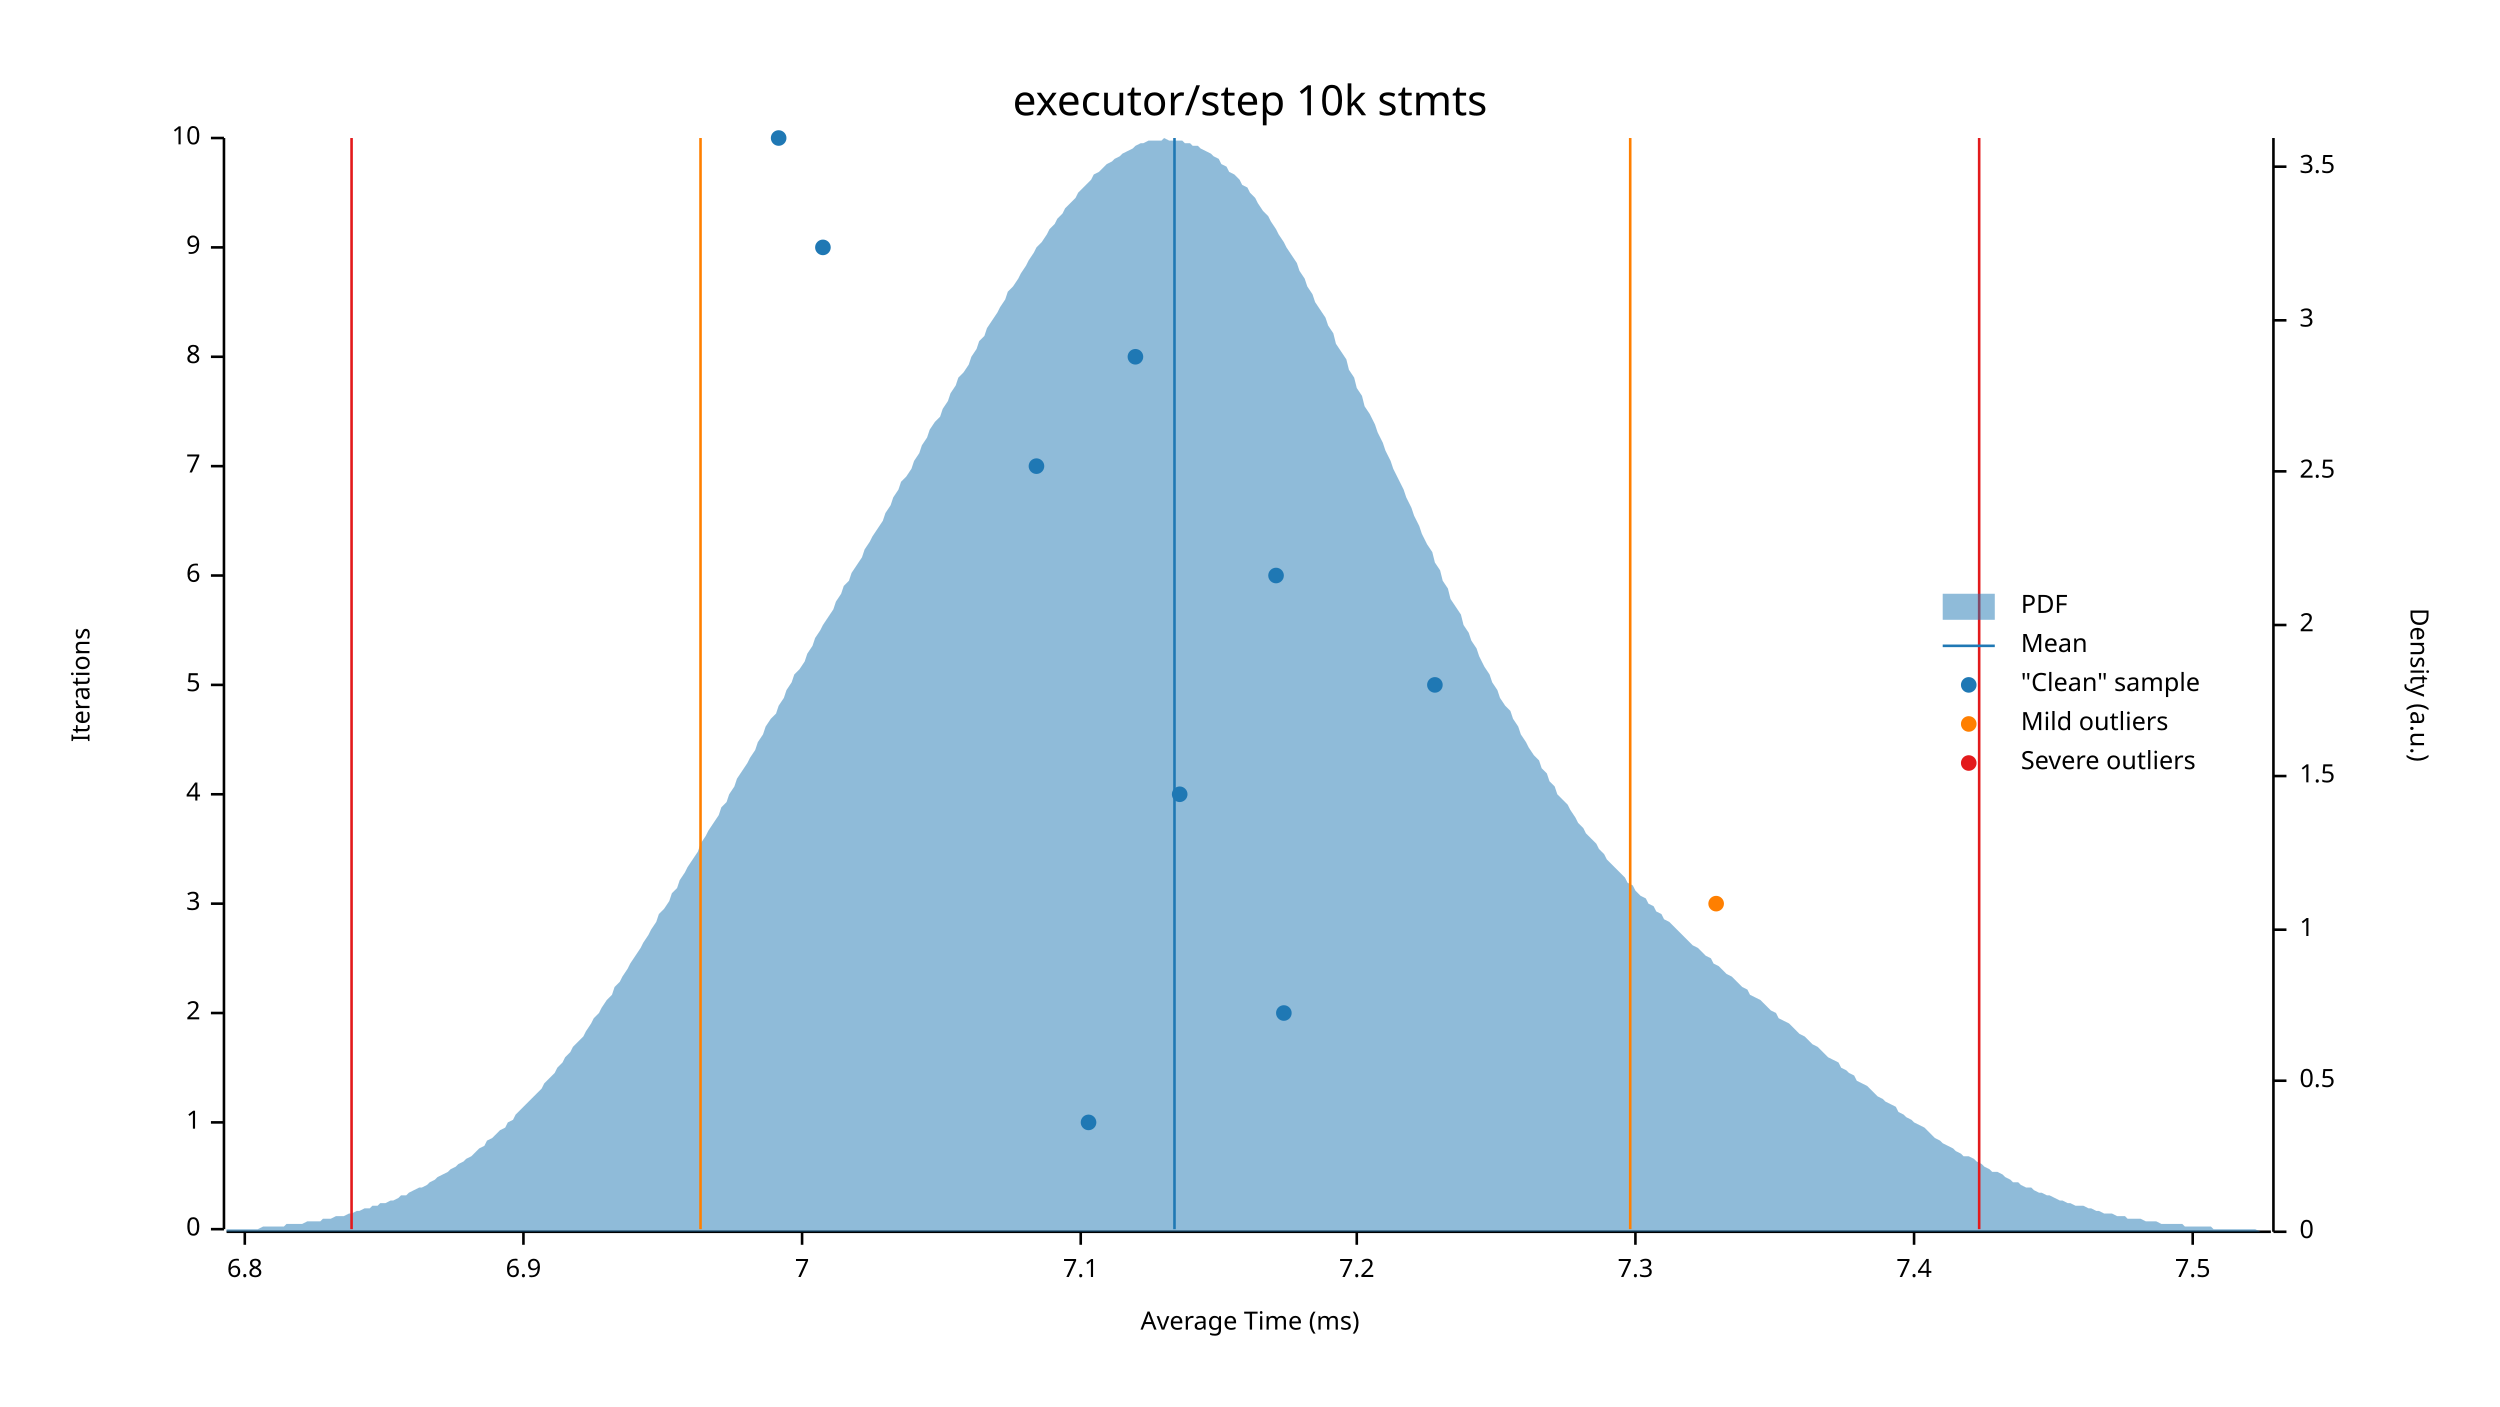
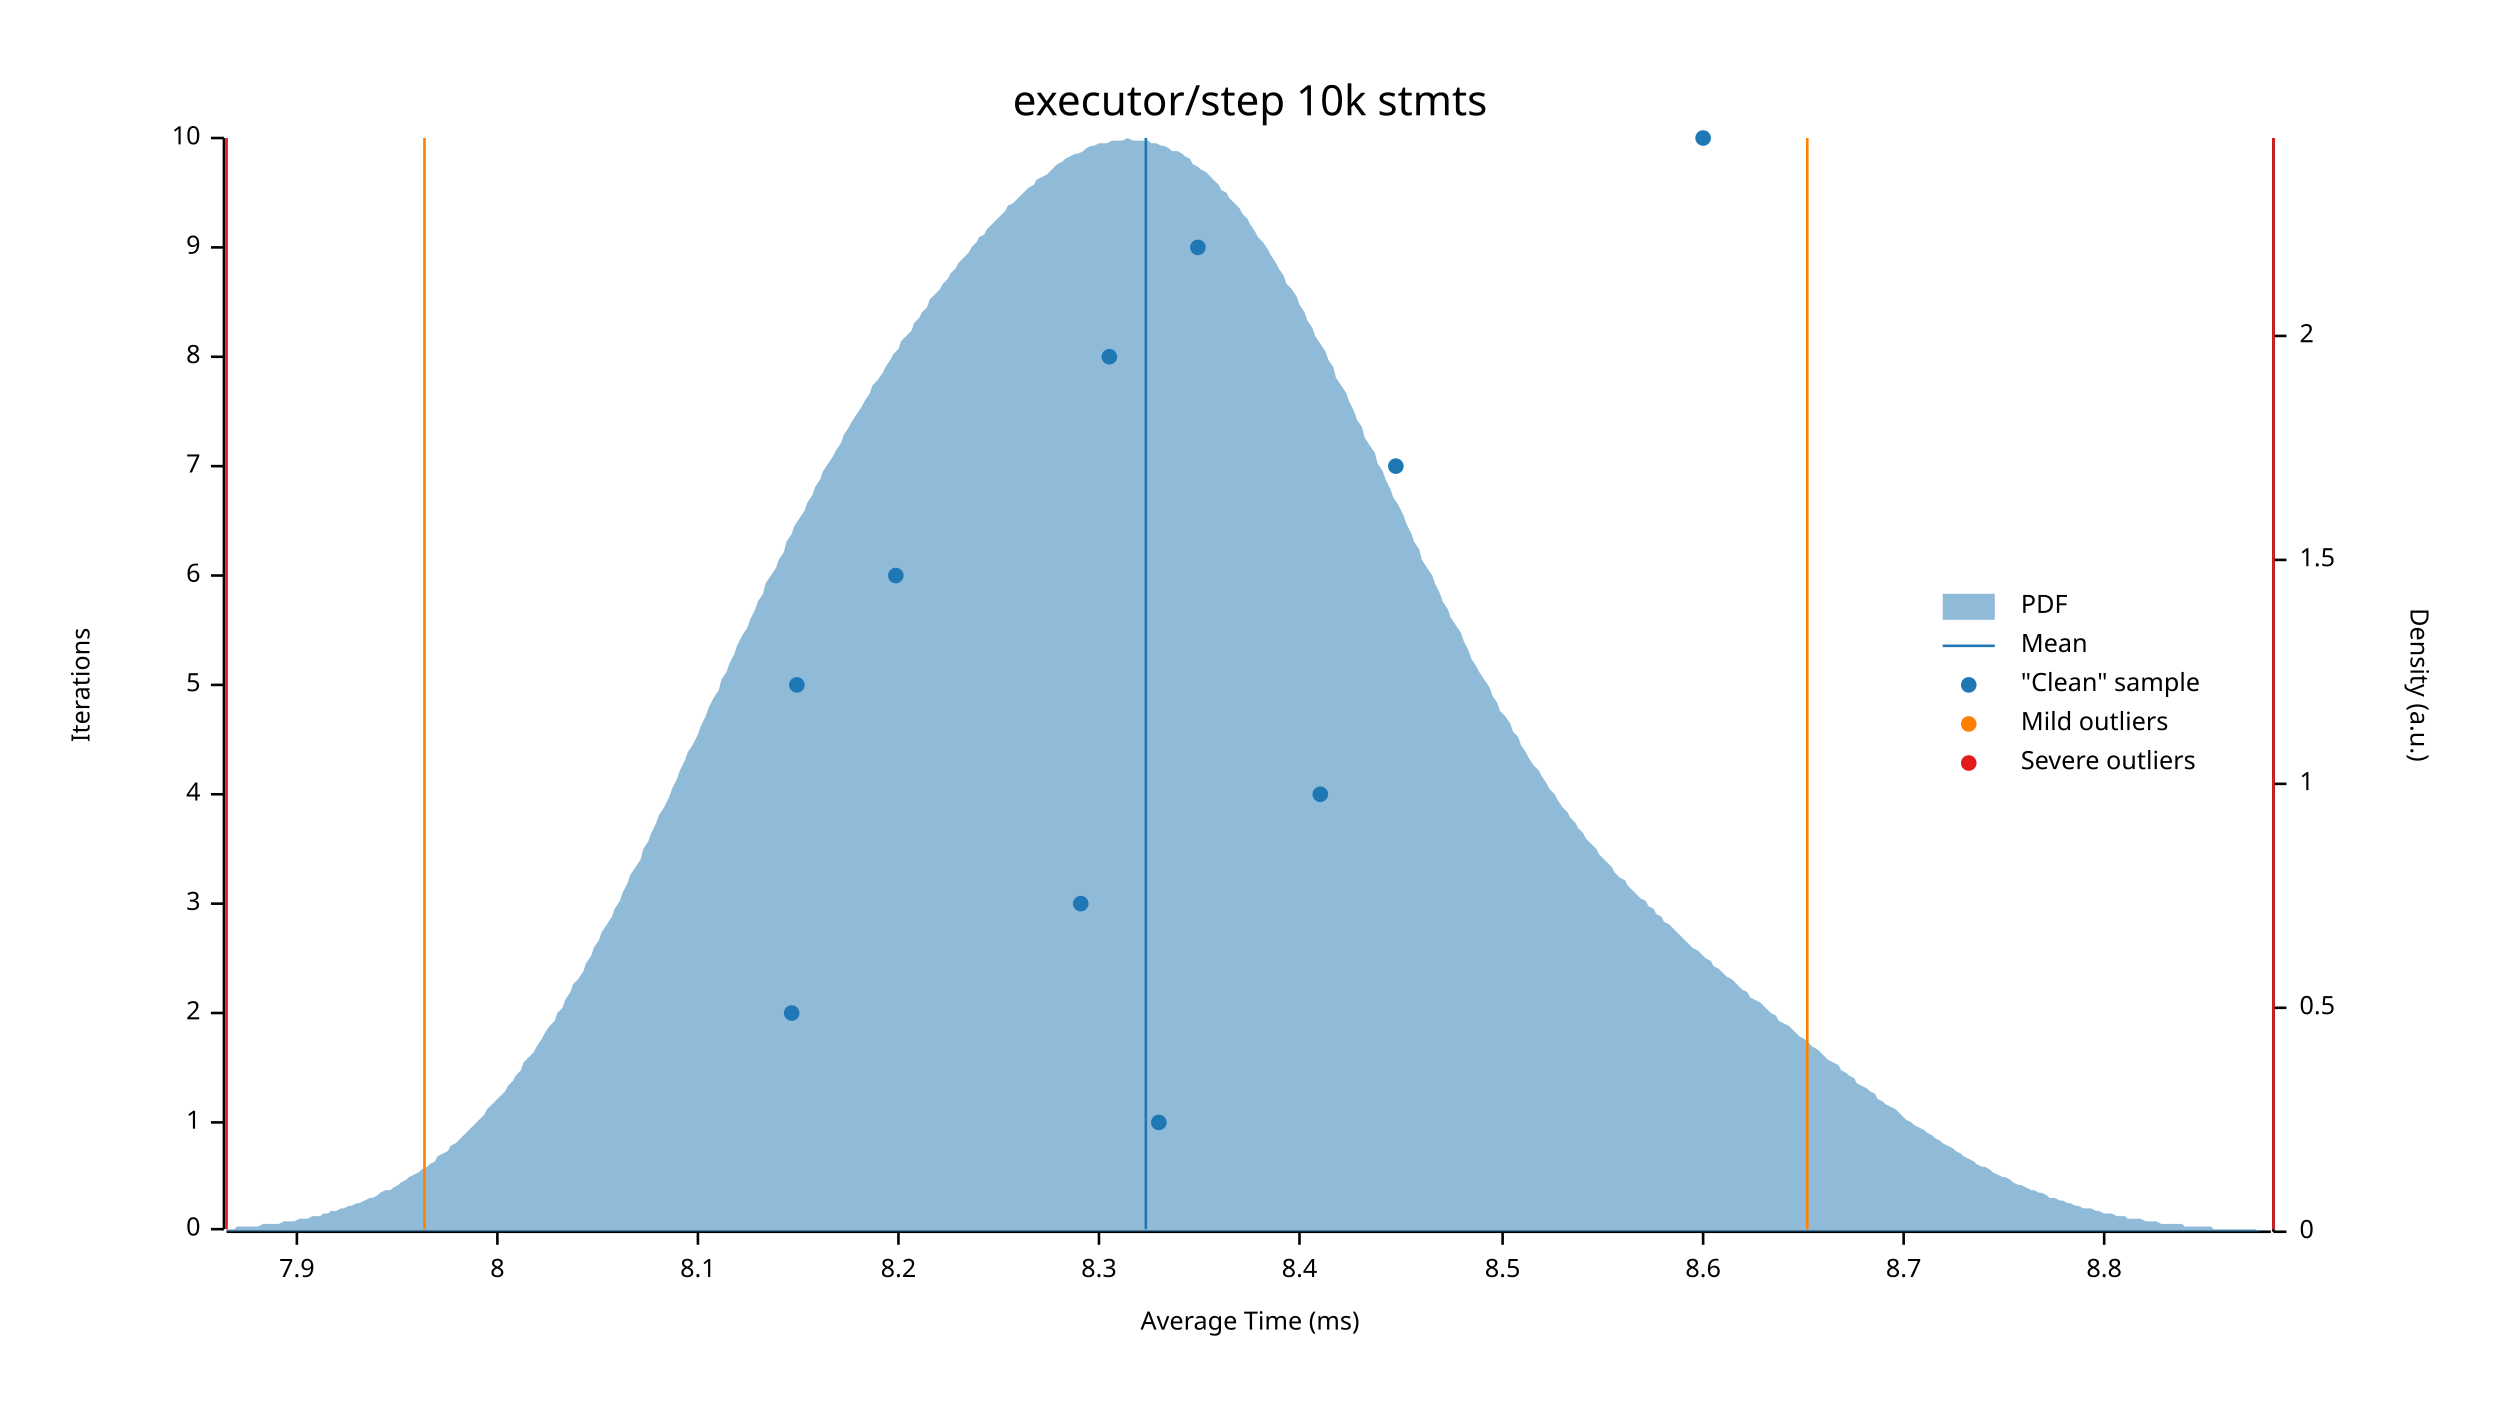
<svg xmlns="http://www.w3.org/2000/svg" width="960" height="540" viewBox="0 0 960 540">
  <text x="480" y="32" dy="0.76em" text-anchor="middle" font-family="sans-serif" font-size="16.129" opacity="1" fill="#000000">
executor/step 10k stmts
</text>
  <text x="27" y="263" dy="0.76em" text-anchor="middle" font-family="sans-serif" font-size="9.677" opacity="1" fill="#000000" transform="rotate(270, 27, 263)">
Iterations
</text>
  <text x="480" y="513" dy="-0.5ex" text-anchor="middle" font-family="sans-serif" font-size="9.677" opacity="1" fill="#000000">
Average Time (ms)
</text>
  <polyline fill="none" opacity="1" stroke="#000000" stroke-width="1" points="86,53 86,472 " />
  <text x="77" y="472" dy="0.5ex" text-anchor="end" font-family="sans-serif" font-size="9.677" opacity="1" fill="#000000">
0
</text>
  <polyline fill="none" opacity="1" stroke="#000000" stroke-width="1" points="81,472 86,472 " />
  <text x="77" y="431" dy="0.5ex" text-anchor="end" font-family="sans-serif" font-size="9.677" opacity="1" fill="#000000">
1
</text>
  <polyline fill="none" opacity="1" stroke="#000000" stroke-width="1" points="81,431 86,431 " />
  <text x="77" y="389" dy="0.5ex" text-anchor="end" font-family="sans-serif" font-size="9.677" opacity="1" fill="#000000">
2
</text>
  <polyline fill="none" opacity="1" stroke="#000000" stroke-width="1" points="81,389 86,389 " />
  <text x="77" y="347" dy="0.5ex" text-anchor="end" font-family="sans-serif" font-size="9.677" opacity="1" fill="#000000">
3
</text>
  <polyline fill="none" opacity="1" stroke="#000000" stroke-width="1" points="81,347 86,347 " />
  <text x="77" y="305" dy="0.5ex" text-anchor="end" font-family="sans-serif" font-size="9.677" opacity="1" fill="#000000">
4
</text>
  <polyline fill="none" opacity="1" stroke="#000000" stroke-width="1" points="81,305 86,305 " />
  <text x="77" y="263" dy="0.5ex" text-anchor="end" font-family="sans-serif" font-size="9.677" opacity="1" fill="#000000">
5
</text>
  <polyline fill="none" opacity="1" stroke="#000000" stroke-width="1" points="81,263 86,263 " />
  <text x="77" y="221" dy="0.5ex" text-anchor="end" font-family="sans-serif" font-size="9.677" opacity="1" fill="#000000">
6
</text>
  <polyline fill="none" opacity="1" stroke="#000000" stroke-width="1" points="81,221 86,221 " />
  <text x="77" y="179" dy="0.5ex" text-anchor="end" font-family="sans-serif" font-size="9.677" opacity="1" fill="#000000">
7
</text>
  <polyline fill="none" opacity="1" stroke="#000000" stroke-width="1" points="81,179 86,179 " />
  <text x="77" y="137" dy="0.5ex" text-anchor="end" font-family="sans-serif" font-size="9.677" opacity="1" fill="#000000">
8
</text>
  <polyline fill="none" opacity="1" stroke="#000000" stroke-width="1" points="81,137 86,137 " />
  <text x="77" y="95" dy="0.5ex" text-anchor="end" font-family="sans-serif" font-size="9.677" opacity="1" fill="#000000">
9
</text>
  <polyline fill="none" opacity="1" stroke="#000000" stroke-width="1" points="81,95 86,95 " />
  <text x="77" y="53" dy="0.5ex" text-anchor="end" font-family="sans-serif" font-size="9.677" opacity="1" fill="#000000">
10
</text>
  <polyline fill="none" opacity="1" stroke="#000000" stroke-width="1" points="81,53 86,53 " />
  <polyline fill="none" opacity="1" stroke="#000000" stroke-width="1" points="87,473 872,473 " />
-   <text x="94" y="483" dy="0.76em" text-anchor="middle" font-family="sans-serif" font-size="9.677" opacity="1" fill="#000000">
- 6.8
+   <text x="114" y="483" dy="0.76em" text-anchor="middle" font-family="sans-serif" font-size="9.677" opacity="1" fill="#000000">
+ 7.9
</text>
-   <polyline fill="none" opacity="1" stroke="#000000" stroke-width="1" points="94,473 94,478 " />
-   <text x="201" y="483" dy="0.76em" text-anchor="middle" font-family="sans-serif" font-size="9.677" opacity="1" fill="#000000">
- 6.9
+   <polyline fill="none" opacity="1" stroke="#000000" stroke-width="1" points="114,473 114,478 " />
+   <text x="191" y="483" dy="0.76em" text-anchor="middle" font-family="sans-serif" font-size="9.677" opacity="1" fill="#000000">
+ 8
</text>
-   <polyline fill="none" opacity="1" stroke="#000000" stroke-width="1" points="201,473 201,478 " />
-   <text x="308" y="483" dy="0.76em" text-anchor="middle" font-family="sans-serif" font-size="9.677" opacity="1" fill="#000000">
- 7
+   <polyline fill="none" opacity="1" stroke="#000000" stroke-width="1" points="191,473 191,478 " />
+   <text x="268" y="483" dy="0.76em" text-anchor="middle" font-family="sans-serif" font-size="9.677" opacity="1" fill="#000000">
+ 8.1
</text>
-   <polyline fill="none" opacity="1" stroke="#000000" stroke-width="1" points="308,473 308,478 " />
-   <text x="415" y="483" dy="0.76em" text-anchor="middle" font-family="sans-serif" font-size="9.677" opacity="1" fill="#000000">
- 7.1
+   <polyline fill="none" opacity="1" stroke="#000000" stroke-width="1" points="268,473 268,478 " />
+   <text x="345" y="483" dy="0.76em" text-anchor="middle" font-family="sans-serif" font-size="9.677" opacity="1" fill="#000000">
+ 8.2
</text>
-   <polyline fill="none" opacity="1" stroke="#000000" stroke-width="1" points="415,473 415,478 " />
-   <text x="521" y="483" dy="0.76em" text-anchor="middle" font-family="sans-serif" font-size="9.677" opacity="1" fill="#000000">
- 7.2
+   <polyline fill="none" opacity="1" stroke="#000000" stroke-width="1" points="345,473 345,478 " />
+   <text x="422" y="483" dy="0.76em" text-anchor="middle" font-family="sans-serif" font-size="9.677" opacity="1" fill="#000000">
+ 8.3
</text>
-   <polyline fill="none" opacity="1" stroke="#000000" stroke-width="1" points="521,473 521,478 " />
-   <text x="628" y="483" dy="0.76em" text-anchor="middle" font-family="sans-serif" font-size="9.677" opacity="1" fill="#000000">
- 7.3
+   <polyline fill="none" opacity="1" stroke="#000000" stroke-width="1" points="422,473 422,478 " />
+   <text x="499" y="483" dy="0.76em" text-anchor="middle" font-family="sans-serif" font-size="9.677" opacity="1" fill="#000000">
+ 8.4
</text>
-   <polyline fill="none" opacity="1" stroke="#000000" stroke-width="1" points="628,473 628,478 " />
-   <text x="735" y="483" dy="0.76em" text-anchor="middle" font-family="sans-serif" font-size="9.677" opacity="1" fill="#000000">
- 7.4
+   <polyline fill="none" opacity="1" stroke="#000000" stroke-width="1" points="499,473 499,478 " />
+   <text x="577" y="483" dy="0.76em" text-anchor="middle" font-family="sans-serif" font-size="9.677" opacity="1" fill="#000000">
+ 8.5
</text>
-   <polyline fill="none" opacity="1" stroke="#000000" stroke-width="1" points="735,473 735,478 " />
-   <text x="842" y="483" dy="0.76em" text-anchor="middle" font-family="sans-serif" font-size="9.677" opacity="1" fill="#000000">
- 7.5
+   <polyline fill="none" opacity="1" stroke="#000000" stroke-width="1" points="577,473 577,478 " />
+   <text x="654" y="483" dy="0.76em" text-anchor="middle" font-family="sans-serif" font-size="9.677" opacity="1" fill="#000000">
+ 8.6
</text>
-   <polyline fill="none" opacity="1" stroke="#000000" stroke-width="1" points="842,473 842,478 " />
+   <polyline fill="none" opacity="1" stroke="#000000" stroke-width="1" points="654,473 654,478 " />
+   <text x="731" y="483" dy="0.76em" text-anchor="middle" font-family="sans-serif" font-size="9.677" opacity="1" fill="#000000">
+ 8.7
+ </text>
+   <polyline fill="none" opacity="1" stroke="#000000" stroke-width="1" points="731,473 731,478 " />
+   <text x="808" y="483" dy="0.76em" text-anchor="middle" font-family="sans-serif" font-size="9.677" opacity="1" fill="#000000">
+ 8.8
+ </text>
+   <polyline fill="none" opacity="1" stroke="#000000" stroke-width="1" points="808,473 808,478 " />
  <text x="933" y="263" dy="0.76em" text-anchor="middle" font-family="sans-serif" font-size="9.677" opacity="1" fill="#000000" transform="rotate(90, 933, 263)">
Density (a.u.)
</text>
  <polyline fill="none" opacity="1" stroke="#000000" stroke-width="1" points="873,53 873,473 " />
  <text x="883" y="473" dy="0.5ex" text-anchor="start" font-family="sans-serif" font-size="9.677" opacity="1" fill="#000000">
0
</text>
  <polyline fill="none" opacity="1" stroke="#000000" stroke-width="1" points="873,473 878,473 " />
-   <text x="883" y="415" dy="0.5ex" text-anchor="start" font-family="sans-serif" font-size="9.677" opacity="1" fill="#000000">
+   <text x="883" y="387" dy="0.5ex" text-anchor="start" font-family="sans-serif" font-size="9.677" opacity="1" fill="#000000">
0.5
</text>
-   <polyline fill="none" opacity="1" stroke="#000000" stroke-width="1" points="873,415 878,415 " />
-   <text x="883" y="357" dy="0.5ex" text-anchor="start" font-family="sans-serif" font-size="9.677" opacity="1" fill="#000000">
+   <polyline fill="none" opacity="1" stroke="#000000" stroke-width="1" points="873,387 878,387 " />
+   <text x="883" y="301" dy="0.5ex" text-anchor="start" font-family="sans-serif" font-size="9.677" opacity="1" fill="#000000">
1
</text>
-   <polyline fill="none" opacity="1" stroke="#000000" stroke-width="1" points="873,357 878,357 " />
-   <text x="883" y="298" dy="0.5ex" text-anchor="start" font-family="sans-serif" font-size="9.677" opacity="1" fill="#000000">
+   <polyline fill="none" opacity="1" stroke="#000000" stroke-width="1" points="873,301 878,301 " />
+   <text x="883" y="215" dy="0.5ex" text-anchor="start" font-family="sans-serif" font-size="9.677" opacity="1" fill="#000000">
1.5
</text>
-   <polyline fill="none" opacity="1" stroke="#000000" stroke-width="1" points="873,298 878,298 " />
-   <text x="883" y="240" dy="0.5ex" text-anchor="start" font-family="sans-serif" font-size="9.677" opacity="1" fill="#000000">
+   <polyline fill="none" opacity="1" stroke="#000000" stroke-width="1" points="873,215 878,215 " />
+   <text x="883" y="129" dy="0.5ex" text-anchor="start" font-family="sans-serif" font-size="9.677" opacity="1" fill="#000000">
2
</text>
-   <polyline fill="none" opacity="1" stroke="#000000" stroke-width="1" points="873,240 878,240 " />
-   <text x="883" y="181" dy="0.5ex" text-anchor="start" font-family="sans-serif" font-size="9.677" opacity="1" fill="#000000">
- 2.5
- </text>
-   <polyline fill="none" opacity="1" stroke="#000000" stroke-width="1" points="873,181 878,181 " />
-   <text x="883" y="123" dy="0.5ex" text-anchor="start" font-family="sans-serif" font-size="9.677" opacity="1" fill="#000000">
- 3
- </text>
-   <polyline fill="none" opacity="1" stroke="#000000" stroke-width="1" points="873,123 878,123 " />
-   <text x="883" y="64" dy="0.5ex" text-anchor="start" font-family="sans-serif" font-size="9.677" opacity="1" fill="#000000">
- 3.5
- </text>
-   <polyline fill="none" opacity="1" stroke="#000000" stroke-width="1" points="873,64 878,64 " />
-   <polygon opacity="0.5" fill="#1F78B4" points="87,472 88,472 90,472 91,472 93,472 94,472 96,472 98,472 99,472 101,471 102,471 104,471 105,471 107,471 109,471 110,470 112,470 113,470 115,470 116,470 118,469 120,469 121,469 123,469 124,468 126,468 127,468 129,467 131,467 132,467 134,466 135,466 137,465 138,465 140,464 142,464 143,463 145,463 146,462 148,462 150,461 151,461 153,460 154,459 156,459 157,458 159,457 161,456 162,456 164,455 165,454 167,453 168,452 170,451 172,450 173,449 175,448 176,447 178,446 179,445 181,444 183,442 184,441 186,440 187,438 189,437 190,436 192,434 194,433 195,431 197,430 198,428 200,426 201,425 203,423 205,421 206,420 208,418 209,416 211,414 213,412 214,410 216,408 217,406 219,404 220,402 222,400 224,398 225,396 227,393 228,391 230,389 231,387 233,384 235,382 236,379 238,377 239,375 241,372 242,370 244,367 246,364 247,362 249,359 250,357 252,354 253,351 255,349 257,346 258,343 260,341 261,338 263,335 264,333 266,330 268,327 269,324 271,321 272,319 274,316 276,313 277,310 279,308 280,305 282,302 283,299 285,296 287,293 288,291 290,288 291,285 293,282 294,279 296,276 298,274 299,271 301,268 302,265 304,262 305,259 307,257 309,254 310,251 312,248 313,245 315,242 316,240 318,237 320,234 321,231 323,228 324,225 326,223 327,220 329,217 331,214 332,211 334,208 335,206 337,203 339,200 340,197 342,194 343,191 345,188 346,185 348,183 350,180 351,177 353,174 354,171 356,168 357,165 359,162 361,160 362,157 364,154 365,151 367,148 368,145 370,143 372,140 373,137 375,134 376,131 378,129 379,126 381,123 383,120 384,118 386,115 387,112 389,110 391,107 392,105 394,102 395,100 397,97 398,95 400,93 402,90 403,88 405,86 406,84 408,82 409,80 411,78 413,76 414,74 416,72 417,71 419,69 420,67 422,66 424,64 425,63 427,62 428,61 430,60 431,59 433,58 435,57 436,56 438,55 439,55 441,54 442,54 444,54 446,54 447,53 449,54 450,54 452,54 454,54 455,55 457,55 458,56 460,56 461,57 463,58 465,59 466,60 468,61 469,63 471,64 472,66 474,67 476,69 477,71 479,72 480,74 482,76 483,78 485,81 487,83 488,85 490,88 491,90 493,93 494,95 496,98 498,101 499,104 501,107 502,110 504,113 505,116 507,119 509,122 510,125 512,128 513,132 515,135 517,138 518,142 520,145 521,149 523,152 524,156 526,159 528,163 529,166 531,170 532,173 534,177 535,180 537,184 539,188 540,191 542,195 543,198 545,202 546,205 548,209 550,212 551,216 553,219 554,223 556,226 557,230 559,233 561,236 562,240 564,243 565,246 567,249 568,252 570,256 572,259 573,262 575,265 576,268 578,271 580,273 581,276 583,279 584,282 586,285 587,287 589,290 591,292 592,295 594,297 595,300 597,302 598,305 600,307 602,309 603,311 605,314 606,316 608,318 609,320 611,322 613,324 614,326 616,328 617,330 619,332 620,333 622,335 624,337 625,339 627,340 628,342 630,344 632,345 633,347 635,348 636,350 638,351 639,353 641,354 643,356 644,357 646,359 647,360 649,362 650,363 652,364 654,366 655,367 657,368 658,370 660,371 661,372 663,374 665,375 666,376 668,378 669,379 671,380 672,382 674,383 676,384 677,385 679,387 680,388 682,389 683,391 685,392 687,393 688,394 690,396 691,397 693,398 695,400 696,401 698,402 699,403 701,405 702,406 704,407 706,408 707,410 709,411 710,412 712,413 713,415 715,416 717,417 718,418 720,420 721,421 723,422 724,423 726,424 728,425 729,427 731,428 732,429 734,430 735,431 737,432 739,433 740,434 742,436 743,437 745,438 746,439 748,440 750,441 751,442 753,443 754,444 756,444 758,445 759,446 761,447 762,448 764,449 765,450 767,450 769,451 770,452 772,453 773,454 775,454 776,455 778,456 780,456 781,457 783,458 784,458 786,459 787,459 789,460 791,461 792,461 794,462 795,462 797,463 798,463 800,463 802,464 803,464 805,465 806,465 808,466 809,466 811,466 813,467 814,467 816,467 817,468 819,468 821,468 822,468 824,469 825,469 827,469 828,469 830,470 832,470 833,470 835,470 836,470 838,470 839,471 841,471 843,471 844,471 846,471 847,471 849,471 850,472 852,472 854,472 855,472 857,472 858,472 860,472 861,472 863,472 865,472 866,472 868,473 869,473 871,473 873,473 873,473 87,473 " />
-   <polyline fill="none" opacity="1" stroke="#1F78B4" stroke-width="1" points="451,472 451,53 " />
-   <polyline fill="none" opacity="1" stroke="#FF7F00" stroke-width="1" points="269,472 269,53 " />
-   <polyline fill="none" opacity="1" stroke="#FF7F00" stroke-width="1" points="626,472 626,53 " />
-   <polyline fill="none" opacity="1" stroke="#E31A1C" stroke-width="1" points="135,472 135,53 " />
-   <polyline fill="none" opacity="1" stroke="#E31A1C" stroke-width="1" points="760,472 760,53 " />
-   <circle cx="418" cy="431" r="3" opacity="1" fill="#1F78B4" stroke="none" stroke-width="1" />
-   <circle cx="493" cy="389" r="3" opacity="1" fill="#1F78B4" stroke="none" stroke-width="1" />
-   <circle cx="453" cy="305" r="3" opacity="1" fill="#1F78B4" stroke="none" stroke-width="1" />
-   <circle cx="551" cy="263" r="3" opacity="1" fill="#1F78B4" stroke="none" stroke-width="1" />
-   <circle cx="490" cy="221" r="3" opacity="1" fill="#1F78B4" stroke="none" stroke-width="1" />
-   <circle cx="398" cy="179" r="3" opacity="1" fill="#1F78B4" stroke="none" stroke-width="1" />
-   <circle cx="436" cy="137" r="3" opacity="1" fill="#1F78B4" stroke="none" stroke-width="1" />
-   <circle cx="316" cy="95" r="3" opacity="1" fill="#1F78B4" stroke="none" stroke-width="1" />
-   <circle cx="299" cy="53" r="3" opacity="1" fill="#1F78B4" stroke="none" stroke-width="1" />
-   <circle cx="659" cy="347" r="3" opacity="1" fill="#FF7F00" stroke="none" stroke-width="1" />
+   <polyline fill="none" opacity="1" stroke="#000000" stroke-width="1" points="873,129 878,129 " />
+   <polygon opacity="0.5" fill="#1F78B4" points="87,472 88,472 90,472 91,471 93,471 94,471 96,471 98,471 99,471 101,470 102,470 104,470 105,470 107,470 109,469 110,469 112,469 113,469 115,468 116,468 118,468 120,467 121,467 123,467 124,466 126,466 127,465 129,465 131,464 132,464 134,463 135,463 137,462 138,462 140,461 142,460 143,460 145,459 146,458 148,457 150,457 151,456 153,455 154,454 156,453 157,452 159,451 161,450 162,449 164,448 165,447 167,446 168,444 170,443 172,442 173,440 175,439 176,438 178,436 179,435 181,433 183,431 184,430 186,428 187,426 189,424 190,423 192,421 194,419 195,417 197,415 198,413 200,411 201,408 203,406 205,404 206,402 208,399 209,397 211,394 213,392 214,389 216,387 217,384 219,381 220,378 222,376 224,373 225,370 227,367 228,364 230,361 231,358 233,355 235,352 236,349 238,346 239,343 241,339 242,336 244,333 246,330 247,326 249,323 250,320 252,316 253,313 255,310 257,306 258,303 260,299 261,296 263,292 264,289 266,286 268,282 269,279 271,275 272,272 274,268 276,265 277,261 279,258 280,255 282,251 283,248 285,244 287,241 288,238 290,234 291,231 293,228 294,224 296,221 298,218 299,215 301,212 302,208 304,205 305,202 307,199 309,196 310,193 312,190 313,187 315,184 316,181 318,178 320,175 321,173 323,170 324,167 326,164 327,162 329,159 331,156 332,154 334,151 335,148 337,146 339,143 340,141 342,138 343,136 345,134 346,131 348,129 350,127 351,124 353,122 354,120 356,118 357,115 359,113 361,111 362,109 364,107 365,105 367,103 368,101 370,99 372,97 373,95 375,93 376,91 378,90 379,88 381,86 383,84 384,83 386,81 387,79 389,78 391,76 392,75 394,73 395,72 397,71 398,69 400,68 402,67 403,66 405,64 406,63 408,62 409,61 411,60 413,59 414,59 416,58 417,57 419,56 420,56 422,55 424,55 425,55 427,54 428,54 430,54 431,54 433,53 435,54 436,54 438,54 439,54 441,54 442,55 444,55 446,56 447,56 449,57 450,58 452,58 454,59 455,60 457,61 458,63 460,64 461,65 463,66 465,68 466,69 468,71 469,73 471,74 472,76 474,78 476,80 477,82 479,84 480,86 482,89 483,91 485,93 487,96 488,98 490,101 491,103 493,106 494,109 496,111 498,114 499,117 501,120 502,123 504,126 505,129 507,132 509,135 510,138 512,141 513,145 515,148 517,151 518,154 520,158 521,161 523,164 524,168 526,171 528,174 529,178 531,181 532,184 534,188 535,191 537,194 539,198 540,201 542,205 543,208 545,211 546,215 548,218 550,221 551,224 553,228 554,231 556,234 557,237 559,240 561,243 562,246 564,250 565,253 567,256 568,258 570,261 572,264 573,267 575,270 576,273 578,275 580,278 581,281 583,283 584,286 586,289 587,291 589,294 591,296 592,298 594,301 595,303 597,305 598,307 600,310 602,312 603,314 605,316 606,318 608,320 609,322 611,324 613,326 614,328 616,330 617,331 619,333 620,335 622,337 624,338 625,340 627,342 628,343 630,345 632,346 633,348 635,349 636,351 638,352 639,354 641,355 643,357 644,358 646,360 647,361 649,363 650,364 652,365 654,367 655,368 657,369 658,371 660,372 661,373 663,375 665,376 666,377 668,379 669,380 671,381 672,383 674,384 676,385 677,386 679,388 680,389 682,390 683,392 685,393 687,394 688,395 690,397 691,398 693,399 695,401 696,402 698,403 699,404 701,406 702,407 704,408 706,409 707,411 709,412 710,413 712,414 713,416 715,417 717,418 718,419 720,420 721,422 723,423 724,424 726,425 728,426 729,427 731,429 732,430 734,431 735,432 737,433 739,434 740,435 742,436 743,437 745,438 746,439 748,440 750,441 751,442 753,443 754,444 756,445 758,446 759,447 761,448 762,448 764,449 765,450 767,451 769,452 770,452 772,453 773,454 775,455 776,455 778,456 780,457 781,457 783,458 784,458 786,459 787,460 789,460 791,461 792,461 794,462 795,462 797,463 798,463 800,464 802,464 803,464 805,465 806,465 808,466 809,466 811,466 813,467 814,467 816,467 817,468 819,468 821,468 822,468 824,469 825,469 827,469 828,469 830,470 832,470 833,470 835,470 836,470 838,470 839,471 841,471 843,471 844,471 846,471 847,471 849,471 850,472 852,472 854,472 855,472 857,472 858,472 860,472 861,472 863,472 865,472 866,472 868,473 869,473 871,473 873,473 873,473 87,473 " />
+   <polyline fill="none" opacity="1" stroke="#1F78B4" stroke-width="1" points="440,472 440,53 " />
+   <polyline fill="none" opacity="1" stroke="#FF7F00" stroke-width="1" points="163,472 163,53 " />
+   <polyline fill="none" opacity="1" stroke="#FF7F00" stroke-width="1" points="694,472 694,53 " />
+   <polyline fill="none" opacity="1" stroke="#E31A1C" stroke-width="1" points="87,472 87,53 " />
+   <polyline fill="none" opacity="1" stroke="#E31A1C" stroke-width="1" points="873,472 873,53 " />
+   <circle cx="445" cy="431" r="3" opacity="1" fill="#1F78B4" stroke="none" stroke-width="1" />
+   <circle cx="304" cy="389" r="3" opacity="1" fill="#1F78B4" stroke="none" stroke-width="1" />
+   <circle cx="415" cy="347" r="3" opacity="1" fill="#1F78B4" stroke="none" stroke-width="1" />
+   <circle cx="507" cy="305" r="3" opacity="1" fill="#1F78B4" stroke="none" stroke-width="1" />
+   <circle cx="306" cy="263" r="3" opacity="1" fill="#1F78B4" stroke="none" stroke-width="1" />
+   <circle cx="344" cy="221" r="3" opacity="1" fill="#1F78B4" stroke="none" stroke-width="1" />
+   <circle cx="536" cy="179" r="3" opacity="1" fill="#1F78B4" stroke="none" stroke-width="1" />
+   <circle cx="426" cy="137" r="3" opacity="1" fill="#1F78B4" stroke="none" stroke-width="1" />
+   <circle cx="460" cy="95" r="3" opacity="1" fill="#1F78B4" stroke="none" stroke-width="1" />
+   <circle cx="654" cy="53" r="3" opacity="1" fill="#1F78B4" stroke="none" stroke-width="1" />
  <text x="776" y="228" dy="0.76em" text-anchor="start" font-family="sans-serif" font-size="9.677" opacity="1" fill="#000000">
PDF
</text>
  <text x="776" y="243" dy="0.76em" text-anchor="start" font-family="sans-serif" font-size="9.677" opacity="1" fill="#000000">
Mean
</text>
  <text x="776" y="258" dy="0.76em" text-anchor="start" font-family="sans-serif" font-size="9.677" opacity="1" fill="#000000">
"Clean" sample
</text>
  <text x="776" y="273" dy="0.76em" text-anchor="start" font-family="sans-serif" font-size="9.677" opacity="1" fill="#000000">
Mild outliers
</text>
  <text x="776" y="288" dy="0.76em" text-anchor="start" font-family="sans-serif" font-size="9.677" opacity="1" fill="#000000">
Severe outliers
</text>
  <rect x="746" y="228" width="20" height="10" opacity="0.5" fill="#1F78B4" stroke="none" />
  <polyline fill="none" opacity="1" stroke="#1F78B4" stroke-width="1" points="746,248 766,248 " />
  <circle cx="756" cy="263" r="3" opacity="1" fill="#1F78B4" stroke="none" stroke-width="1" />
  <circle cx="756" cy="278" r="3" opacity="1" fill="#FF7F00" stroke="none" stroke-width="1" />
  <circle cx="756" cy="293" r="3" opacity="1" fill="#E31A1C" stroke="none" stroke-width="1" />
</svg>
